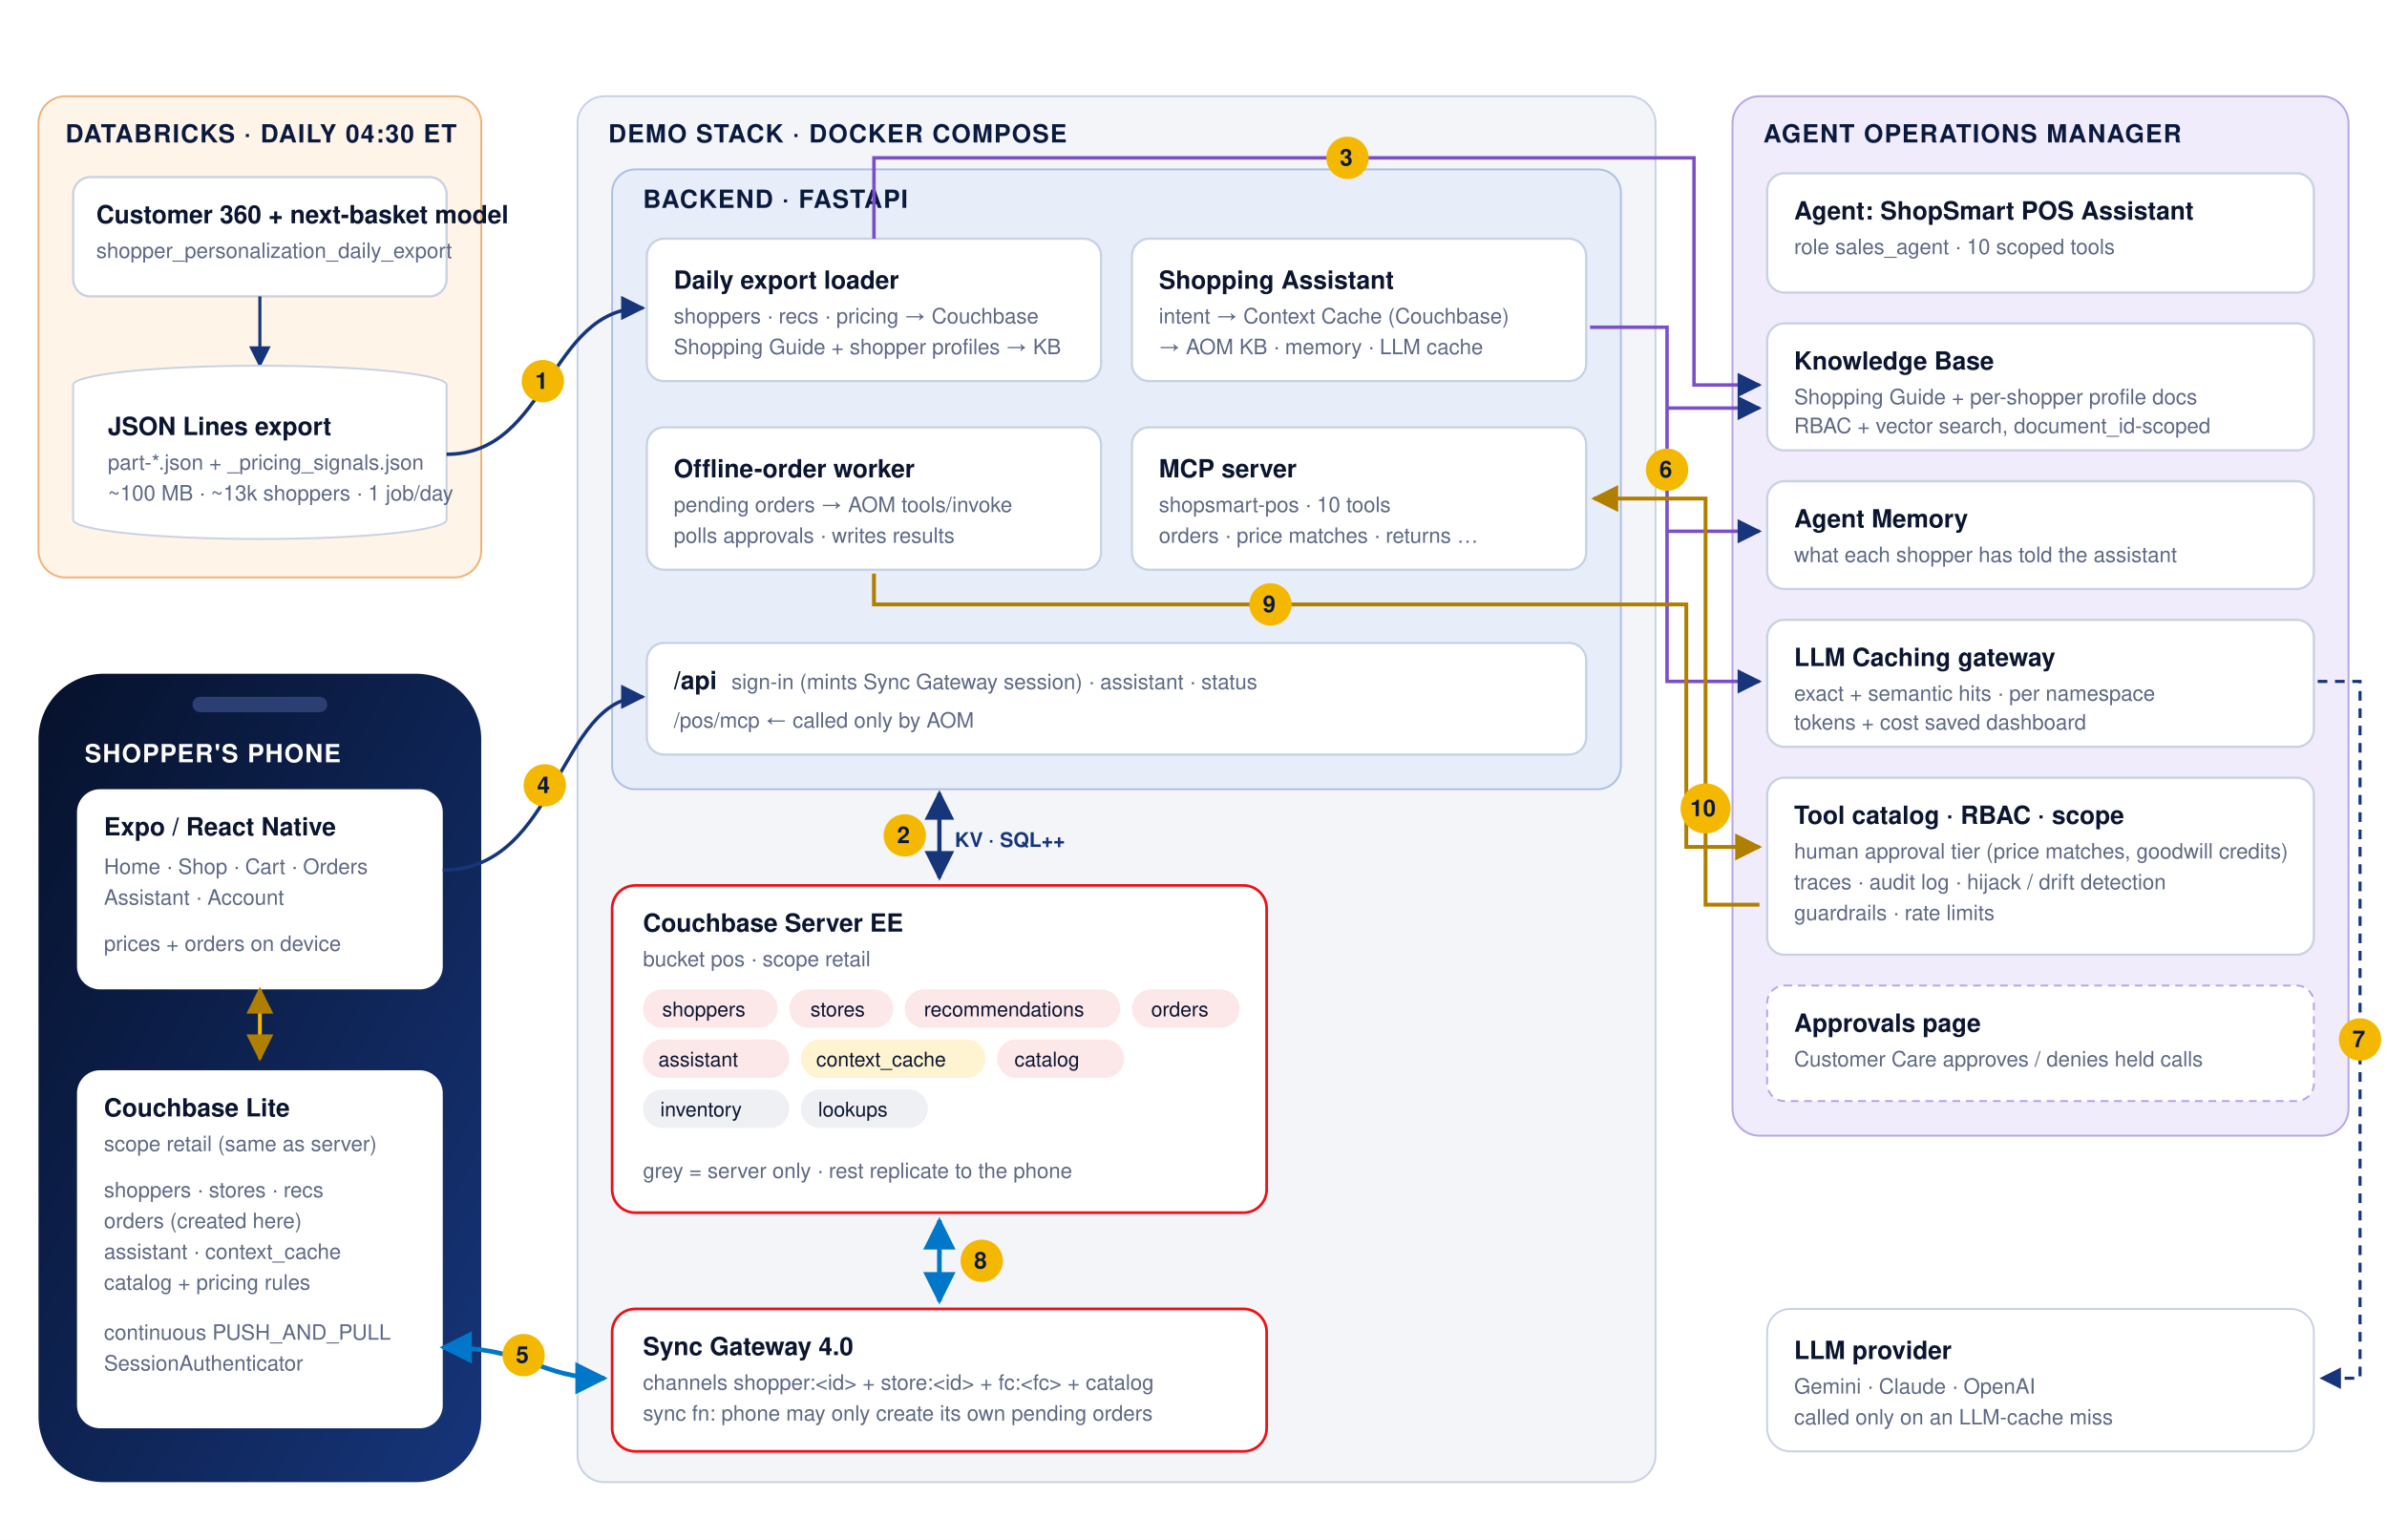
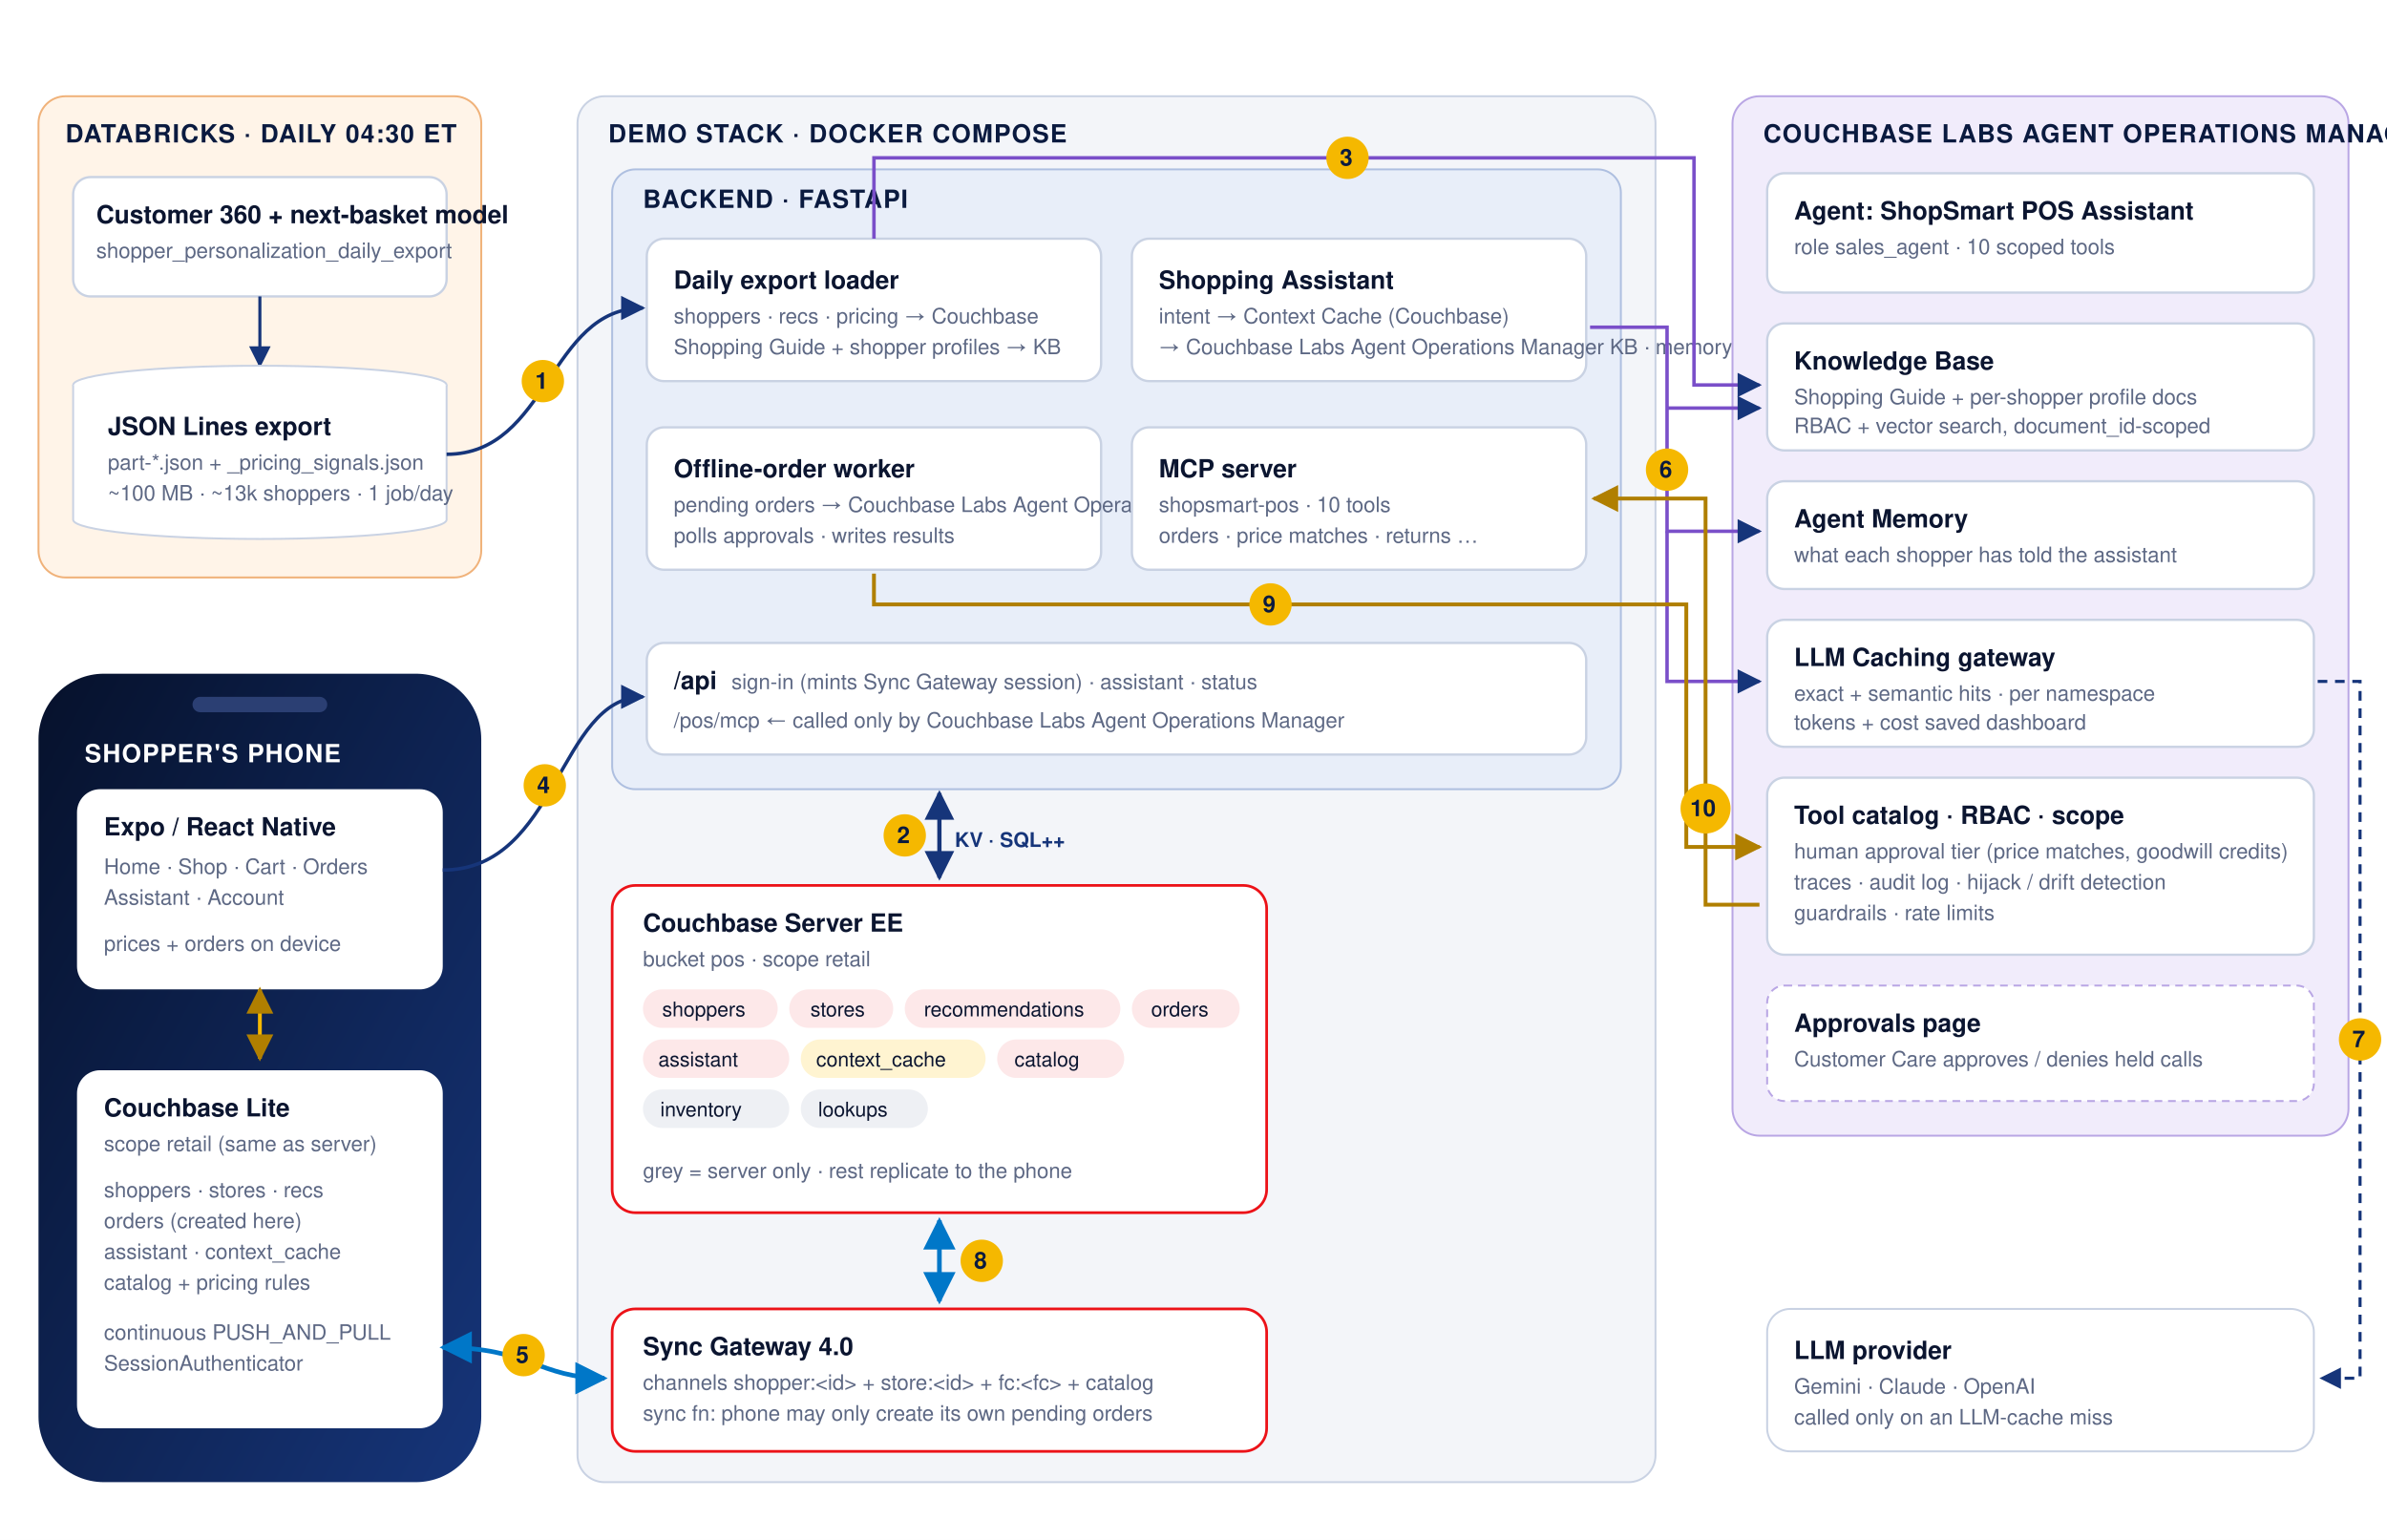
<svg xmlns="http://www.w3.org/2000/svg" viewBox="0 0 1240 800" width="1240" height="800" font-family="-apple-system, Segoe UI, Helvetica, Arial, sans-serif">
  <defs>
    <marker id="ah" viewBox="0 0 10 10" refX="9" refY="5" markerWidth="7" markerHeight="7" orient="auto-start-reverse">
      <path d="M0,0 L10,5 L0,10 z" fill="#16357A" />
    </marker>
    <marker id="ahg" viewBox="0 0 10 10" refX="9" refY="5" markerWidth="7" markerHeight="7" orient="auto-start-reverse">
      <path d="M0,0 L10,5 L0,10 z" fill="#B07F00" />
    </marker>
    <marker id="aho" viewBox="0 0 10 10" refX="9" refY="5" markerWidth="7" markerHeight="7" orient="auto-start-reverse">
      <path d="M0,0 L10,5 L0,10 z" fill="#0077C8" />
    </marker>
    <linearGradient id="hero" x1="0" y1="0" x2="1" y2="1">
      <stop offset="0" stop-color="#06112B" />
      <stop offset="1" stop-color="#16357A" />
    </linearGradient>
    <style>
      .t { fill:#0B1530; font-size:13px; font-weight:700 }
      .s { fill:#5D6884; font-size:11px }
      .h { fill:#0A1A3F; font-size:13px; font-weight:800; letter-spacing:0.6px }
      .hw { fill:#FFFFFF; font-size:13px; font-weight:800; letter-spacing:0.6px }
      .box { fill:#FFFFFF; stroke:#C9D2E3; stroke-width:1.2 }
      .badge { fill:#F5B800 }
      .bn { fill:#0A1A3F; font-size:12px; font-weight:900 }
      .lbl { fill:#16357A; font-size:10.5px; font-weight:700 }
    </style>
  </defs>
  <rect width="1240" height="800" fill="#FFFFFF" />
  <rect x="20" y="50" width="230" height="250" rx="14" fill="#FFF4E8" stroke="#F0B27A" />
  <text x="34" y="74" class="h">DATABRICKS · DAILY 04:30 ET</text>
  <rect x="38" y="92" width="194" height="62" rx="9" class="box" />
  <text x="50" y="116" class="t">Customer 360 + next-basket model</text>
  <text x="50" y="134" class="s">shopper_personalization_daily_export</text>
  <path d="M135,154 V190" stroke="#16357A" stroke-width="1.6" fill="none" marker-end="url(#ah)" />
  <ellipse cx="135" cy="200" rx="97" ry="10" fill="#FFFFFF" stroke="#C9D2E3" />
  <rect x="38" y="200" width="194" height="70" fill="#FFFFFF" stroke="none" />
  <path d="M38,200 V270 A97,10 0 0 0 232,270 V200" fill="#FFFFFF" stroke="#C9D2E3" />
  <text x="56" y="226" class="t">JSON Lines export</text>
  <text x="56" y="244" class="s">part-*.json + _pricing_signals.json</text>
  <text x="56" y="260" class="s">~100 MB · ~13k shoppers · 1 job/day</text>
  <rect x="20" y="350" width="230" height="420" rx="34" fill="url(#hero)" />
  <rect x="100" y="362" width="70" height="8" rx="4" fill="#2B3F73" />
  <text x="44" y="396" class="hw">SHOPPER'S PHONE</text>
  <rect x="40" y="410" width="190" height="104" rx="12" fill="#FFFFFF" />
  <text x="54" y="434" class="t">Expo / React Native</text>
  <text x="54" y="454" class="s">Home · Shop · Cart · Orders</text>
  <text x="54" y="470" class="s">Assistant · Account</text>
  <text x="54" y="494" class="s" fill="#B07F00">prices + orders on device</text>
  <path d="M135,514 V550" stroke="#F5B800" stroke-width="2" fill="none" marker-end="url(#ahg)" marker-start="url(#ahg)" />
  <rect x="40" y="556" width="190" height="186" rx="12" fill="#FFFFFF" />
  <text x="54" y="580" class="t">Couchbase Lite</text>
  <text x="54" y="598" class="s">scope retail (same as server)</text>
  <text x="54" y="622" class="s">shoppers · stores · recs</text>
  <text x="54" y="638" class="s">orders (created here)</text>
  <text x="54" y="654" class="s">assistant · context_cache</text>
  <text x="54" y="670" class="s">catalog + pricing rules</text>
  <text x="54" y="696" class="s" fill="#0077C8">continuous PUSH_AND_PULL</text>
  <text x="54" y="712" class="s" fill="#0077C8">SessionAuthenticator</text>
  <rect x="300" y="50" width="560" height="720" rx="14" fill="#F3F5F9" stroke="#C9D2E3" />
  <text x="316" y="74" class="h">DEMO STACK · DOCKER COMPOSE</text>
  <rect x="318" y="88" width="524" height="322" rx="12" fill="#E8EEF9" stroke="#AEBFE0" />
  <text x="334" y="108" class="h">BACKEND · FASTAPI</text>
  <rect x="336" y="124" width="236" height="74" rx="9" class="box" />
  <text x="350" y="150" class="t">Daily export loader</text>
  <text x="350" y="168" class="s">shoppers · recs · pricing → Couchbase</text>
  <text x="350" y="184" class="s">Shopping Guide + shopper profiles → KB</text>
  <rect x="588" y="124" width="236" height="74" rx="9" class="box" />
  <text x="602" y="150" class="t">Shopping Assistant</text>
  <text x="602" y="168" class="s">intent → Context Cache (Couchbase)</text>
-   <text x="602" y="184" class="s">→ AOM KB · memory · LLM cache</text>
+   <text x="602" y="184" class="s">→ Couchbase Labs Agent Operations Manager KB · memory · LLM cache</text>
  <rect x="336" y="222" width="236" height="74" rx="9" class="box" />
  <text x="350" y="248" class="t">Offline-order worker</text>
-   <text x="350" y="266" class="s">pending orders → AOM tools/invoke</text>
+   <text x="350" y="266" class="s">pending orders → Couchbase Labs Agent Operations Manager tools/invoke</text>
  <text x="350" y="282" class="s">polls approvals · writes results</text>
  <rect x="588" y="222" width="236" height="74" rx="9" class="box" />
  <text x="602" y="248" class="t">MCP server</text>
  <text x="602" y="266" class="s">shopsmart-pos · 10 tools</text>
  <text x="602" y="282" class="s">orders · price matches · returns …</text>
  <rect x="336" y="334" width="488" height="58" rx="9" class="box" />
  <text x="350" y="358" class="t">/api</text>
  <text x="380" y="358" class="s">sign-in (mints Sync Gateway session) · assistant · status</text>
-   <text x="350" y="378" class="s">/pos/mcp  ← called only by AOM</text>
+   <text x="350" y="378" class="s">/pos/mcp  ← called only by Couchbase Labs Agent Operations Manager</text>
  <rect x="318" y="460" width="340" height="170" rx="12" fill="#FFFFFF" stroke="#EC1218" stroke-width="1.4" />
  <text x="334" y="484" class="t">Couchbase Server EE</text>
  <text x="334" y="502" class="s">bucket pos · scope retail</text>
  <g font-size="10.5" fill="#0B1530">
    <rect x="334" y="514" width="70" height="20" rx="10" fill="#FDE8E9" />
    <text x="344" y="528">shoppers</text>
    <rect x="410" y="514" width="54" height="20" rx="10" fill="#FDE8E9" />
    <text x="421" y="528">stores</text>
    <rect x="470" y="514" width="112" height="20" rx="10" fill="#FDE8E9" />
    <text x="480" y="528">recommendations</text>
    <rect x="588" y="514" width="56" height="20" rx="10" fill="#FDE8E9" />
    <text x="598" y="528">orders</text>
    <rect x="334" y="540" width="76" height="20" rx="10" fill="#FDE8E9" />
    <text x="342" y="554">assistant</text>
    <rect x="416" y="540" width="96" height="20" rx="10" fill="#FFF4D1" />
    <text x="424" y="554">context_cache</text>
    <rect x="518" y="540" width="66" height="20" rx="10" fill="#FDE8E9" />
    <text x="527" y="554">catalog</text>
    <rect x="334" y="566" width="76" height="20" rx="10" fill="#EEF0F4" />
    <text x="343" y="580">inventory</text>
    <rect x="416" y="566" width="66" height="20" rx="10" fill="#EEF0F4" />
    <text x="425" y="580">lookups</text>
  </g>
  <text x="334" y="612" class="s">grey = server only · rest replicate to the phone</text>
  <rect x="318" y="680" width="340" height="74" rx="12" fill="#FFFFFF" stroke="#EC1218" stroke-width="1.4" />
  <text x="334" y="704" class="t">Sync Gateway 4.0</text>
  <text x="334" y="722" class="s">channels shopper:&lt;id&gt; + store:&lt;id&gt; + fc:&lt;fc&gt; + catalog</text>
  <text x="334" y="738" class="s">sync fn: phone may only create its own pending orders</text>
  <rect x="900" y="50" width="320" height="540" rx="14" fill="#F1ECFB" stroke="#B9A6E4" />
-   <text x="916" y="74" class="h">AGENT OPERATIONS MANAGER</text>
+   <text x="916" y="74" class="h">COUCHBASE LABS AGENT OPERATIONS MANAGER</text>
  <rect x="918" y="90" width="284" height="62" rx="9" class="box" />
  <text x="932" y="114" class="t">Agent: ShopSmart POS Assistant</text>
  <text x="932" y="132" class="s">role sales_agent · 10 scoped tools</text>
  <rect x="918" y="168" width="284" height="66" rx="9" class="box" />
  <text x="932" y="192" class="t">Knowledge Base</text>
  <text x="932" y="210" class="s">Shopping Guide + per-shopper profile docs</text>
  <text x="932" y="225" class="s">RBAC + vector search, document_id-scoped</text>
  <rect x="918" y="250" width="284" height="56" rx="9" class="box" />
  <text x="932" y="274" class="t">Agent Memory</text>
  <text x="932" y="292" class="s">what each shopper has told the assistant</text>
  <rect x="918" y="322" width="284" height="66" rx="9" class="box" />
  <text x="932" y="346" class="t">LLM Caching gateway</text>
  <text x="932" y="364" class="s">exact + semantic hits · per namespace</text>
  <text x="932" y="379" class="s">tokens + cost saved dashboard</text>
  <rect x="918" y="404" width="284" height="92" rx="9" class="box" />
  <text x="932" y="428" class="t">Tool catalog · RBAC · scope</text>
  <text x="932" y="446" class="s">human approval tier (price matches, goodwill credits)</text>
  <text x="932" y="462" class="s">traces · audit log · hijack / drift detection</text>
  <text x="932" y="478" class="s">guardrails · rate limits</text>
  <rect x="918" y="512" width="284" height="60" rx="9" fill="#FFFFFF" stroke="#B9A6E4" stroke-dasharray="4 3" />
  <text x="932" y="536" class="t">Approvals page</text>
  <text x="932" y="554" class="s">Customer Care approves / denies held calls</text>
  <rect x="918" y="680" width="284" height="74" rx="12" fill="#FFFFFF" stroke="#C9D2E3" />
  <text x="932" y="706" class="t">LLM provider</text>
  <text x="932" y="724" class="s">Gemini · Claude · OpenAI</text>
  <text x="932" y="740" class="s">called only on an LLM-cache miss</text>
  <path d="M232,236 C285,236 285,160 334,160" stroke="#16357A" stroke-width="1.8" fill="none" marker-end="url(#ah)" />
  <path d="M488,412 V456" stroke="#16357A" stroke-width="2.2" fill="none" marker-end="url(#ah)" marker-start="url(#ah)" />
  <text x="496" y="440" class="lbl">KV · SQL++</text>
  <path d="M454,124 V82 H880 V200 H914" stroke="#7A4FC9" stroke-width="1.8" fill="none" marker-end="url(#ah)" />
  <path d="M230,452 C290,452 290,362 334,362" stroke="#16357A" stroke-width="1.8" fill="none" marker-end="url(#ah)" />
  <path d="M230,700 C275,700 280,716 314,716" stroke="#0077C8" stroke-width="2.4" fill="none" marker-end="url(#aho)" marker-start="url(#aho)" />
  <path d="M488,634 V676" stroke="#0077C8" stroke-width="2.4" fill="none" marker-end="url(#aho)" marker-start="url(#aho)" />
  <path d="M826,170 H866 V276 H914" stroke="#7A4FC9" stroke-width="1.8" fill="none" marker-end="url(#ah)" />
  <path d="M866,212 H914" stroke="#7A4FC9" stroke-width="1.8" fill="none" marker-end="url(#ah)" />
  <path d="M866,276 V354 H914" stroke="#7A4FC9" stroke-width="1.8" fill="none" marker-end="url(#ah)" />
  <path d="M1204,354 H1226 V716 H1206" stroke="#16357A" stroke-width="1.6" fill="none" stroke-dasharray="5 4" marker-end="url(#ah)" />
  <path d="M454,298 V314 H876 V440 H914" stroke="#B07F00" stroke-width="2" fill="none" marker-end="url(#ahg)" />
  <path d="M914,470 H886 V259 H828" stroke="#B07F00" stroke-width="2" fill="none" marker-end="url(#ahg)" />
  <g>
    <circle cx="282" cy="198" r="11" class="badge" />
    <text x="278" y="202" class="bn">1</text>
    <circle cx="470" cy="434" r="11" class="badge" />
    <text x="466" y="438" class="bn">2</text>
    <circle cx="700" cy="82" r="11" class="badge" />
    <text x="696" y="86" class="bn">3</text>
    <circle cx="283" cy="408" r="11" class="badge" />
    <text x="279" y="412" class="bn">4</text>
    <circle cx="272" cy="704" r="11" class="badge" />
    <text x="268" y="708" class="bn">5</text>
    <circle cx="866" cy="244" r="11" class="badge" />
    <text x="862" y="248" class="bn">6</text>
    <circle cx="1226" cy="540" r="11" class="badge" />
    <text x="1222" y="544" class="bn">7</text>
    <circle cx="510" cy="655" r="11" class="badge" />
    <text x="506" y="659" class="bn">8</text>
    <circle cx="660" cy="314" r="11" class="badge" />
    <text x="656" y="318" class="bn">9</text>
    <circle cx="886" cy="420" r="13" class="badge" />
    <text x="878" y="424" class="bn">10</text>
  </g>
</svg>
